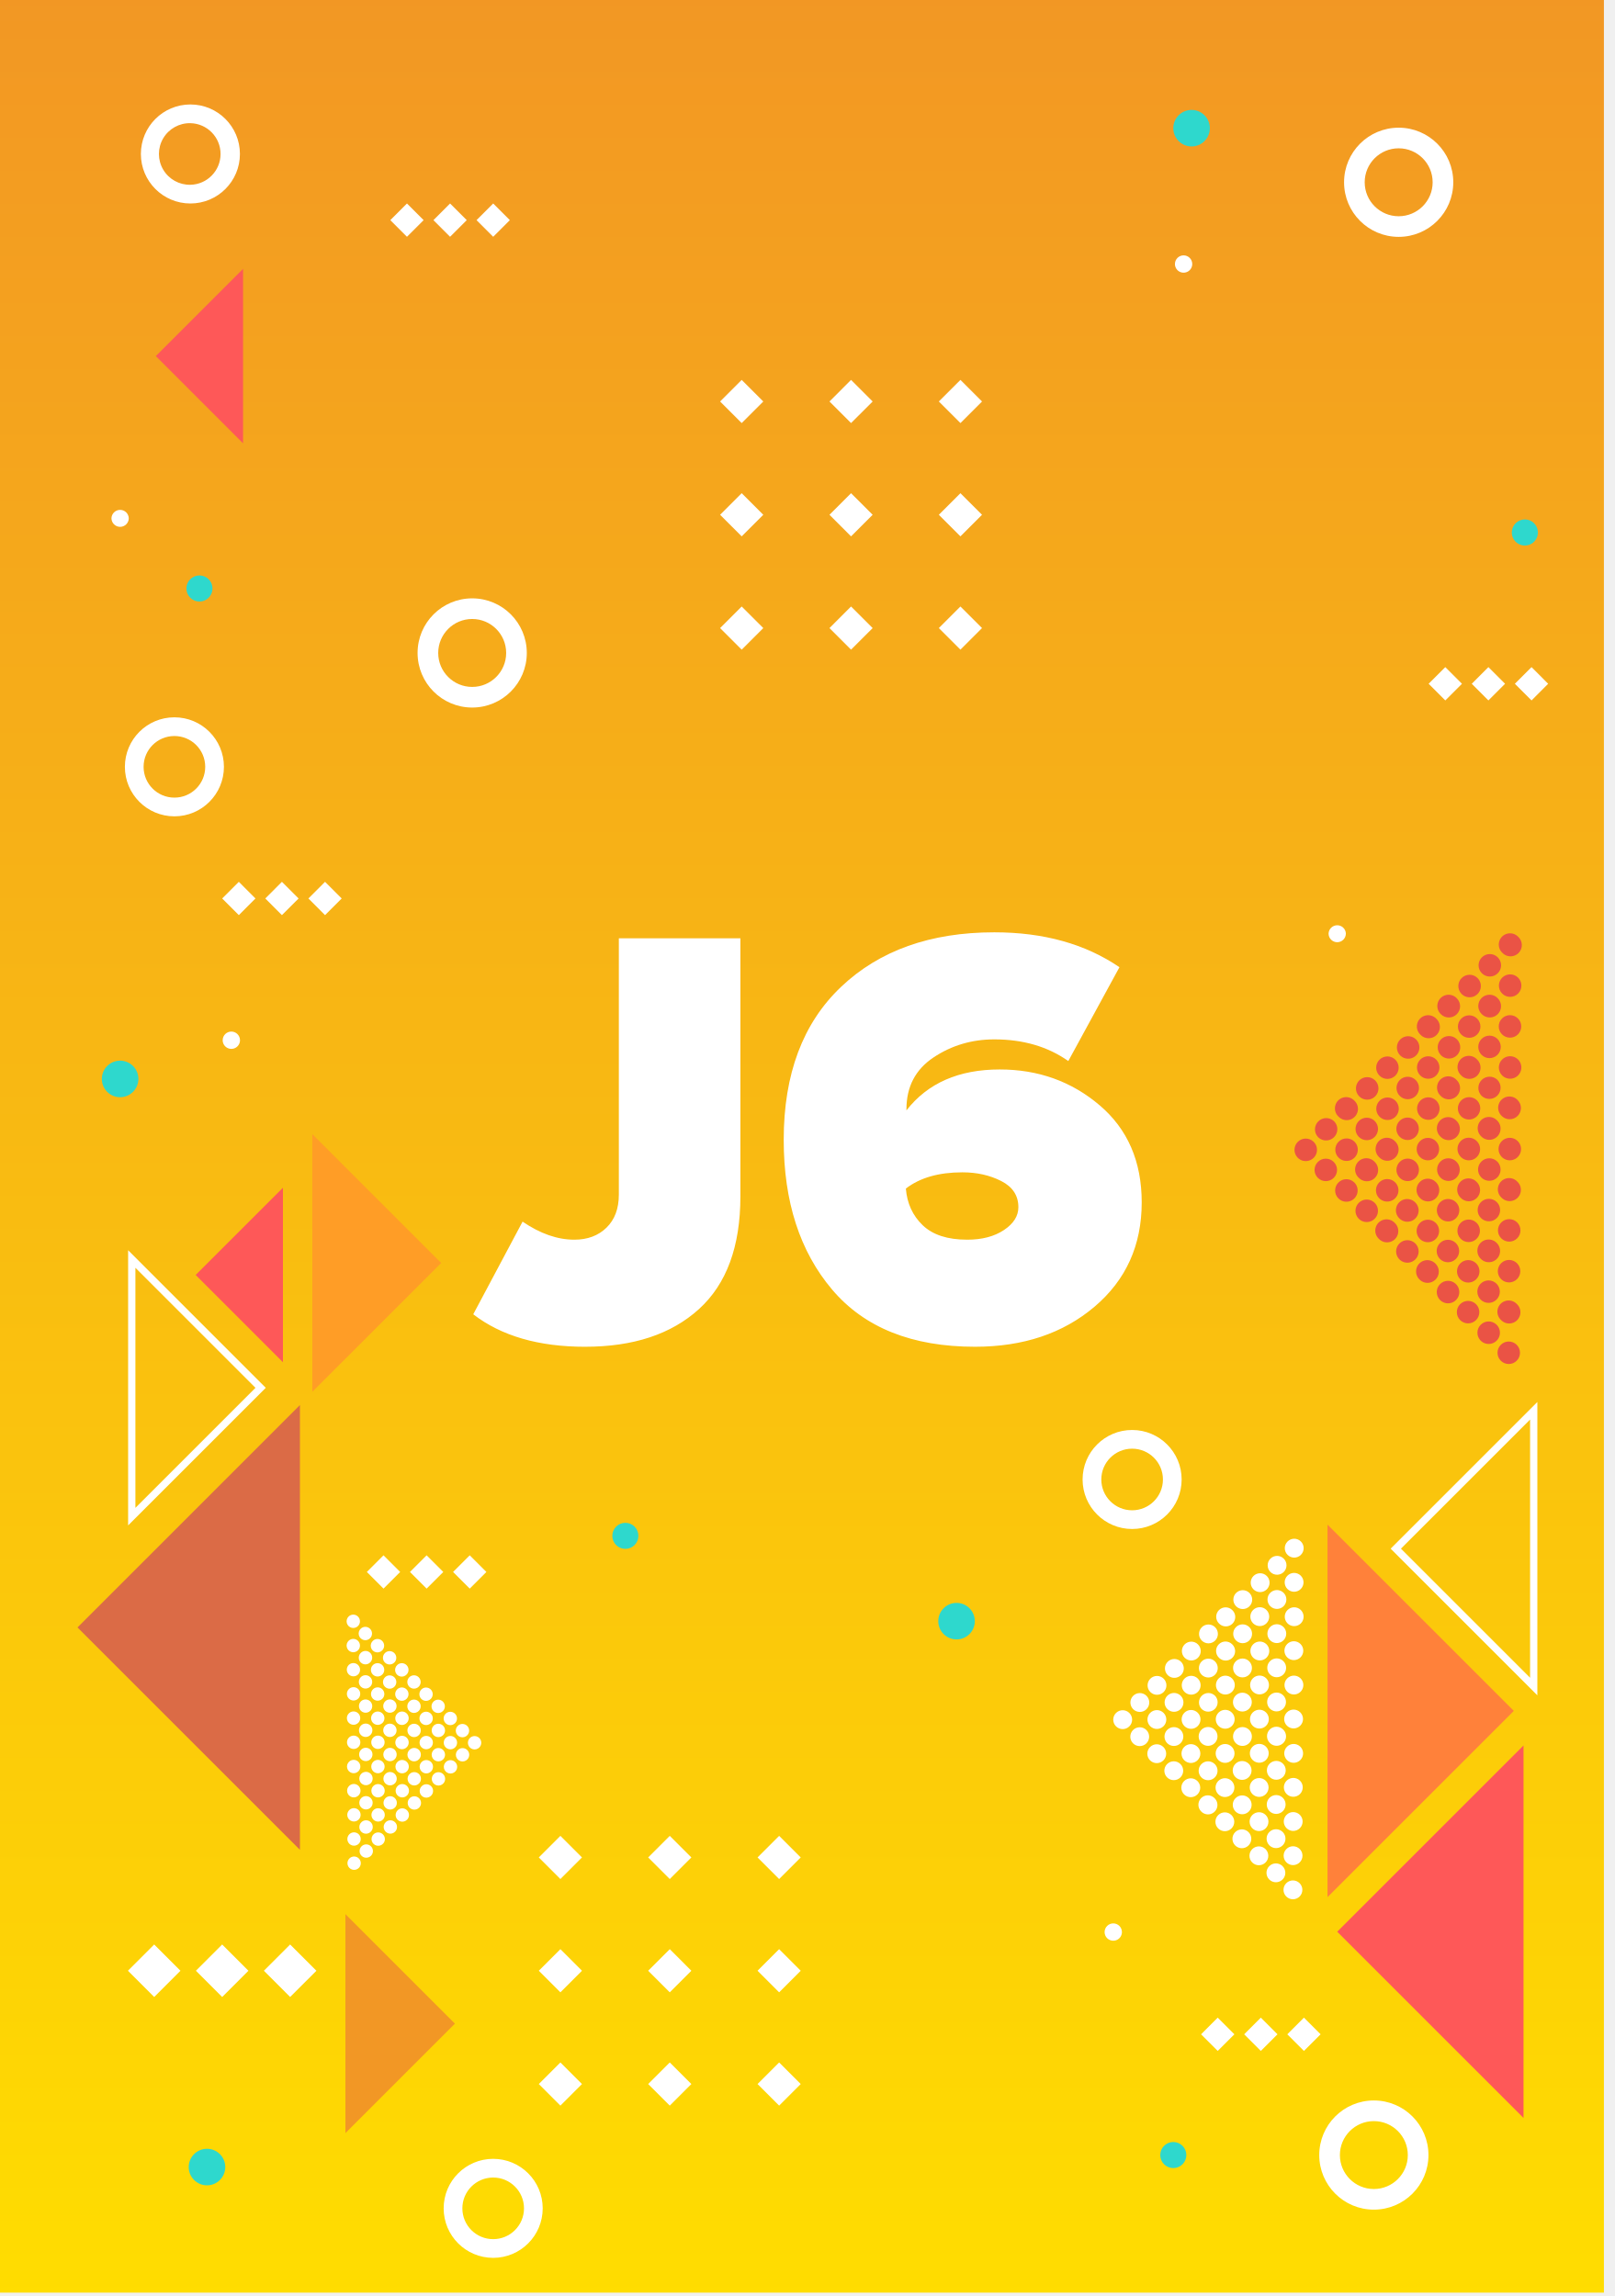
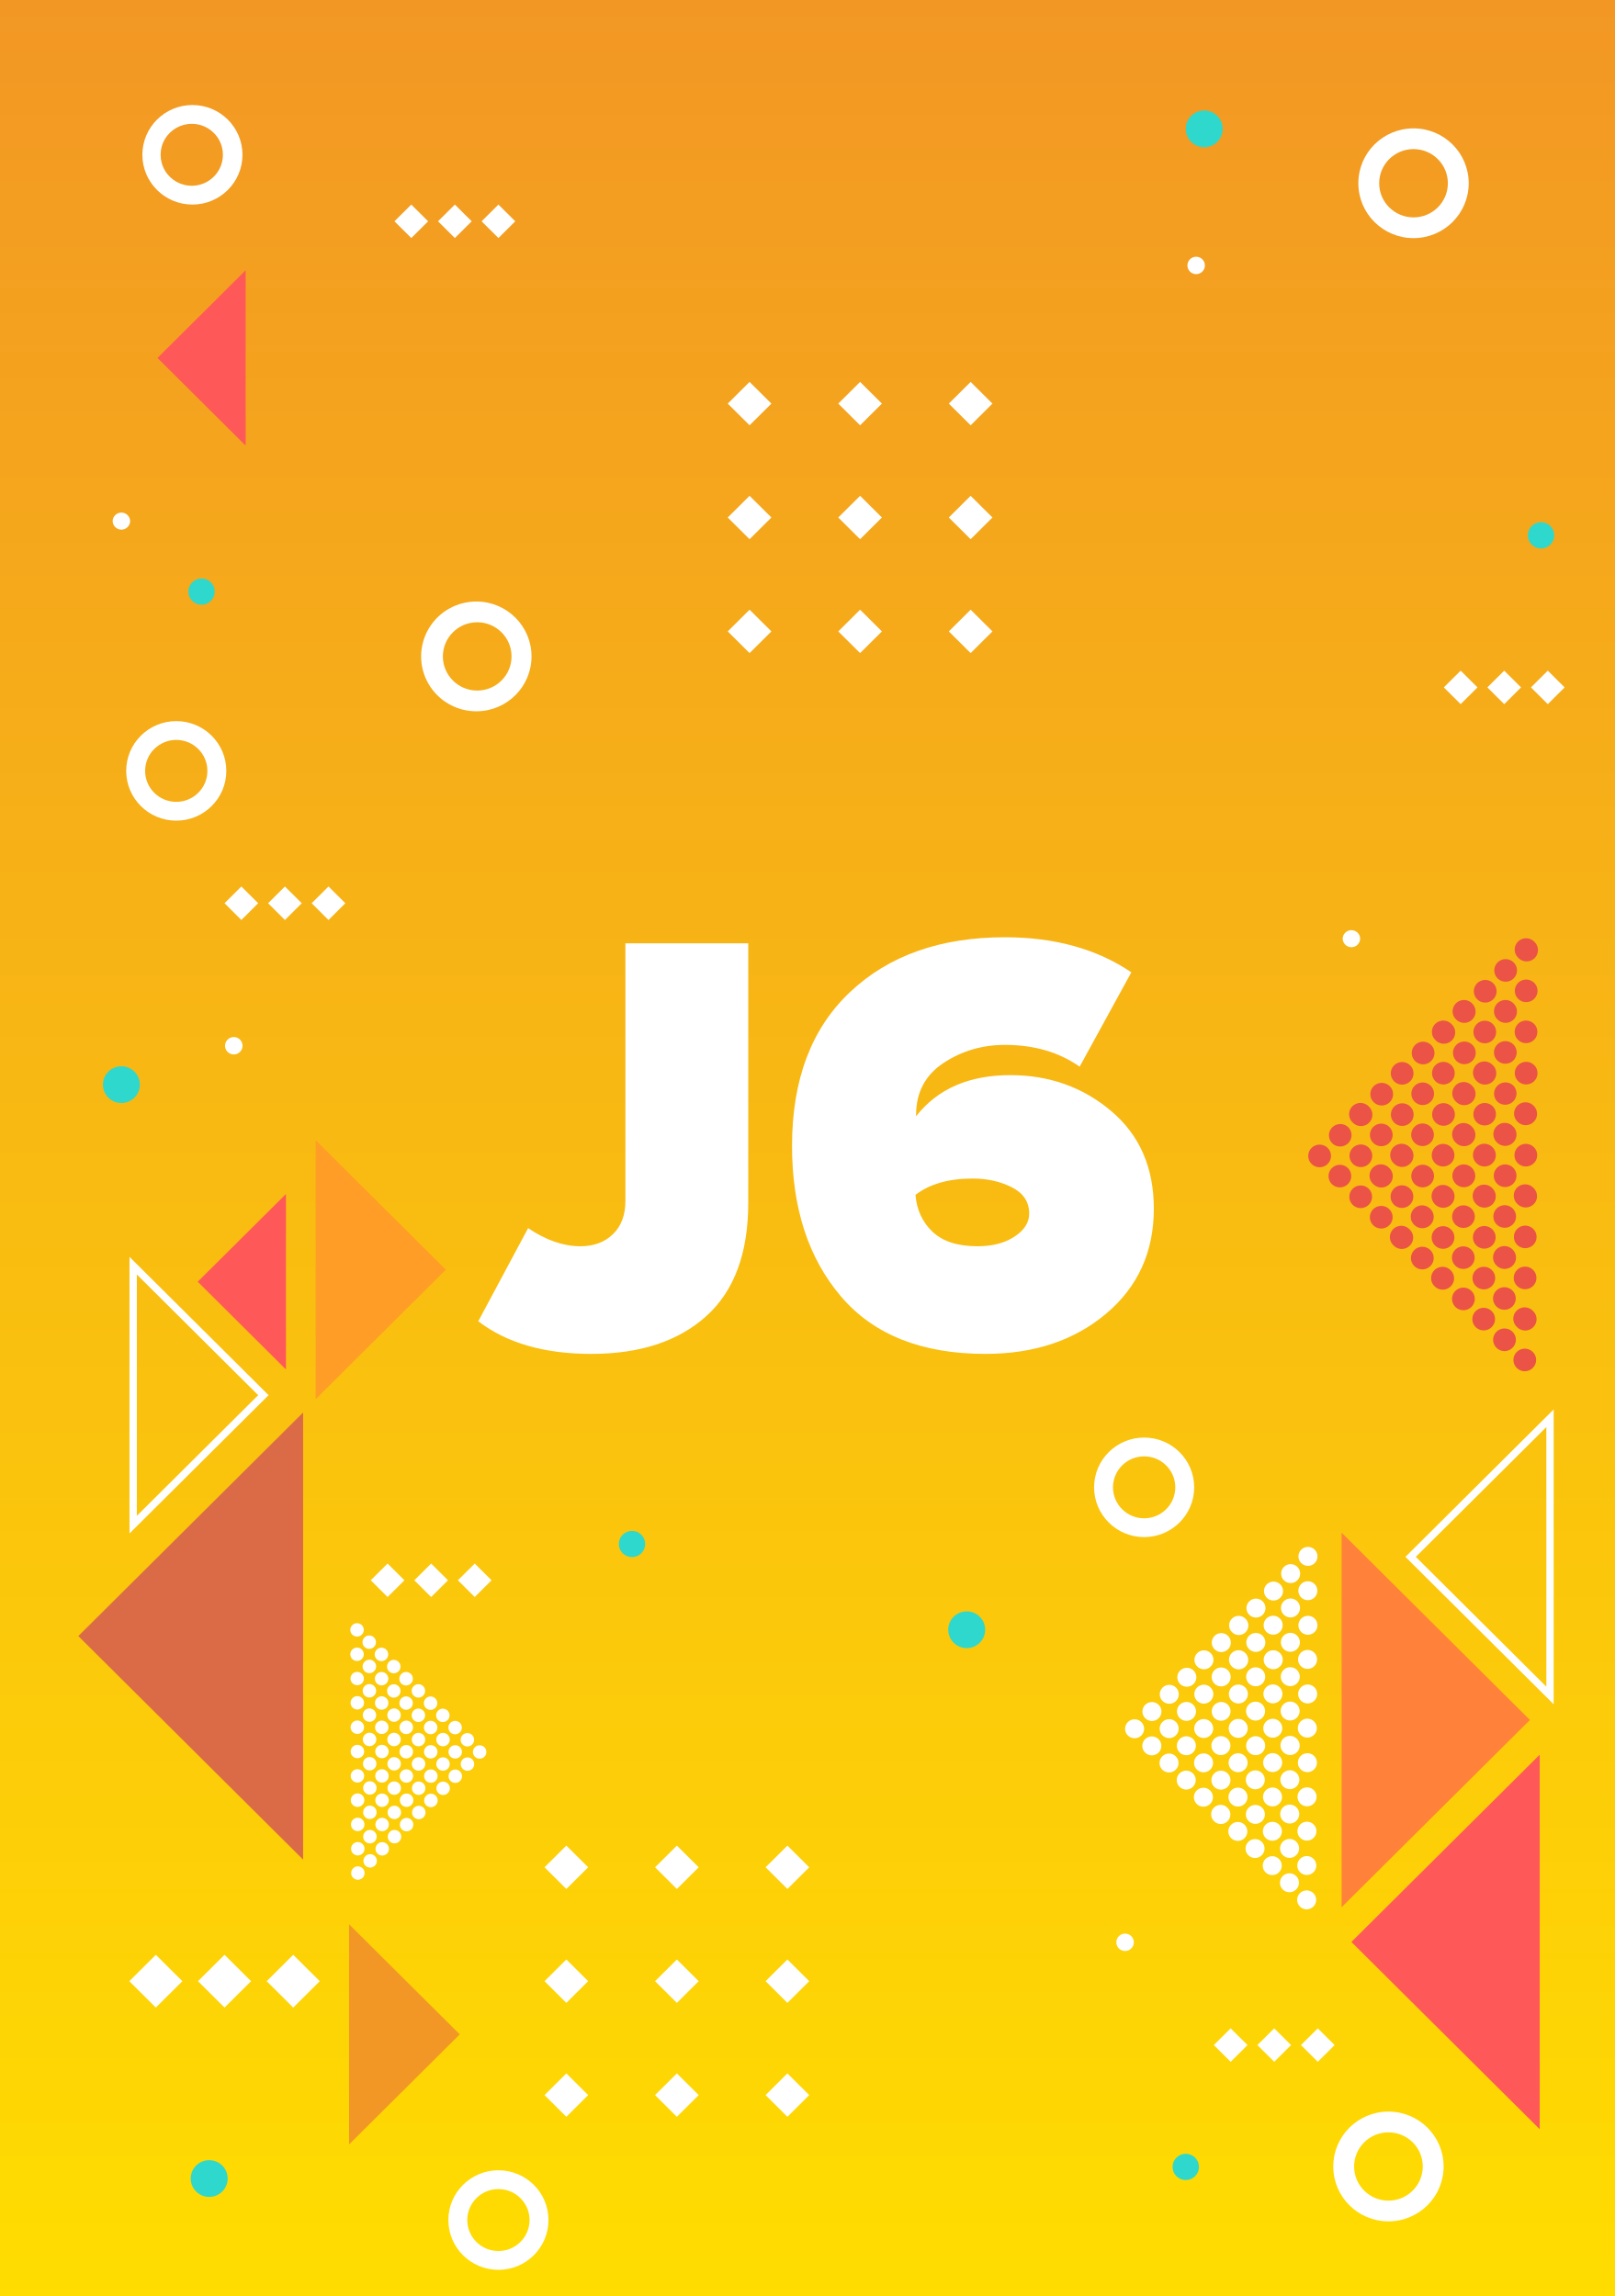
<svg xmlns="http://www.w3.org/2000/svg" width="116" height="165">
  <defs>
-     <linearGradient id="a" x1="50%" x2="50%" y1="100%" y2="0%">
+     <linearGradient id="a" x1="68.893" x2="68.893" y1="137.787" y2="0" gradientTransform="scale(.8363 1.19575)" gradientUnits="userSpaceOnUse">
      <stop offset="0%" stop-color="#FD0" />
      <stop offset="100%" stop-color="#F29724" />
    </linearGradient>
  </defs>
-   <g fill="none" fill-rule="evenodd">
-     <path fill="url(#a)" d="M0 164.758h115.231V0H0z" />
-     <path fill="#FFF" d="M88.683 146.193l-1.197 1.196-1.196-1.196 1.196-1.197zm3.097 0l-1.197 1.196-1.196-1.196 1.196-1.197zm3.098 0l-1.197 1.196-1.196-1.196 1.196-1.197zM28.75 112.967l-1.197 1.197-1.197-1.197 1.197-1.196zm3.097 0l-1.197 1.197-1.196-1.197 1.196-1.196zm3.097 0l-1.196 1.197-1.197-1.197 1.197-1.196zm-16.59-48.399l-1.196 1.197-1.196-1.197 1.196-1.197zm3.098 0l-1.197 1.197-1.196-1.197 1.196-1.197zm3.097 0l-1.196 1.197-1.196-1.197 1.196-1.197zm80.484-15.429l-1.197 1.197-1.197-1.197 1.197-1.197zm3.097 0l-1.197 1.197-1.196-1.197 1.196-1.197zm3.097 0l-1.196 1.197-1.197-1.197 1.197-1.197zM30.435 15.82l-1.197 1.196-1.196-1.196 1.196-1.197zm3.097 0l-1.197 1.196-1.196-1.196 1.196-1.197zm3.097 0l-1.196 1.196-1.196-1.196 1.196-1.197zM12.965 141.626l-1.887 1.886-1.886-1.886 1.886-1.887zm4.883 0l-1.886 1.886-1.887-1.886 1.887-1.887zm4.884 0l-1.887 1.886-1.886-1.886 1.886-1.887zm73.96-74.536a.621.621 0 11-1.242 0 .622.622 0 011.243 0m-79.451 7.64a.622.622 0 11-1.243 0 .622.622 0 011.243 0m63.361 64.091a.622.622 0 11-1.243 0 .622.622 0 011.243 0m5.052-119.872a.622.622 0 11-1.243 0 .622.622 0 011.243 0M9.252 37.239a.622.622 0 11-1.244 0 .622.622 0 011.243 0m42.484-8.387l1.551 1.551 1.552-1.551-1.552-1.551zm7.858 0l1.55 1.551 1.552-1.551-1.552-1.551zm10.96 0l-1.551-1.551-1.552 1.551 1.552 1.551zm-18.818 8.142l1.551 1.551 1.552-1.551-1.552-1.551zm7.858 0l1.55 1.551 1.552-1.551-1.552-1.551zm7.857 0l1.551 1.551 1.552-1.551-1.552-1.551zm-15.715 8.142l1.551 1.551 1.552-1.551-1.552-1.551zm7.858 0l1.55 1.551 1.552-1.551-1.552-1.551zm7.857 0l1.551 1.551 1.552-1.551-1.552-1.551zm-28.74 88.348l1.551 1.551 1.551-1.551-1.551-1.551zm7.857 0l1.552 1.551 1.551-1.551-1.551-1.551zm10.96 0l-1.551-1.551-1.551 1.551 1.551 1.551zm-18.817 8.142l1.551 1.551 1.551-1.551-1.551-1.552zm7.857 0l1.552 1.551 1.551-1.551-1.551-1.552zm7.858 0l1.551 1.551 1.551-1.551-1.551-1.552zm-15.715 8.142l1.551 1.551 1.551-1.551-1.551-1.551zm7.857 0l1.552 1.551 1.551-1.551-1.551-1.551zm7.858 0l1.551 1.551 1.551-1.551-1.551-1.551z" />
-     <path fill="#EA5345" d="M94.363 82.041a.809.809 0 11-1.143 1.144.809.809 0 011.143-1.144m1.472-1.472a.809.809 0 11-1.144 1.144.809.809 0 011.144-1.143m1.471-1.471a.809.809 0 11-1.144 1.143.809.809 0 111.144-1.143m1.472-1.472a.809.809 0 11-1.144 1.143.809.809 0 011.144-1.143m1.471-1.471a.808.808 0 11-1.143 1.143.808.808 0 011.143-1.143m1.471-1.472a.809.809 0 11-1.143 1.144.809.809 0 011.143-1.144m1.472-1.471a.809.809 0 11-1.144 1.143.809.809 0 111.144-1.143m1.47-1.471a.808.808 0 11-1.143 1.143.809.809 0 111.144-1.143m1.472-1.472a.809.809 0 11-1.144 1.143.809.809 0 011.144-1.143m1.471-1.471a.808.808 0 11-1.143 1.143.808.808 0 011.143-1.143m1.471-1.472a.809.809 0 11-1.143 1.144.809.809 0 111.143-1.144M95.823 83.502a.808.808 0 11-1.143 1.143.808.808 0 111.143-1.143m1.472-1.472a.809.809 0 11-1.143 1.144.809.809 0 011.143-1.144m1.471-1.471a.808.808 0 11-1.143 1.143.808.808 0 011.143-1.143m1.472-1.471a.809.809 0 11-1.144 1.143.809.809 0 011.144-1.143m1.471-1.472a.808.808 0 11-1.143 1.143.808.808 0 111.143-1.143m1.471-1.471a.808.808 0 11-1.143 1.143.808.808 0 111.143-1.143m1.472-1.472a.809.809 0 11-1.143 1.144.809.809 0 011.143-1.144m1.471-1.471a.808.808 0 11-1.143 1.143.808.808 0 011.143-1.143m1.472-1.472a.809.809 0 11-1.144 1.144.809.809 0 111.144-1.144m1.471-1.471a.808.808 0 11-1.143 1.143.808.808 0 111.143-1.143M97.284 84.962a.809.809 0 11-1.144 1.143.809.809 0 011.144-1.143m1.471-1.472a.809.809 0 11-1.143 1.144.809.809 0 111.143-1.144m1.471-1.471a.809.809 0 11-1.143 1.144.809.809 0 111.143-1.144m1.472-1.471a.808.808 0 11-1.143 1.143.808.808 0 011.143-1.143m1.471-1.472a.809.809 0 11-1.143 1.144.809.809 0 011.143-1.144m1.472-1.471a.809.809 0 11-1.144 1.143.809.809 0 111.144-1.143m1.471-1.472a.809.809 0 11-1.143 1.144.809.809 0 111.143-1.144m1.472-1.471a.808.808 0 11-1.143 1.143.808.808 0 011.143-1.143m1.471-1.471a.808.808 0 11-1.143 1.143.808.808 0 011.143-1.143M98.744 86.422a.809.809 0 11-1.143 1.144.809.809 0 011.143-1.144m1.472-1.471a.809.809 0 11-1.144 1.143.809.809 0 011.144-1.143m1.471-1.472a.809.809 0 11-1.143 1.144.809.809 0 011.143-1.144m1.471-1.471a.808.808 0 11-1.143 1.143.808.808 0 111.143-1.143m1.471-1.472a.809.809 0 11-1.143 1.144.809.809 0 111.143-1.144m1.473-1.471a.809.809 0 11-1.144 1.144.809.809 0 011.143-1.144m1.471-1.471a.808.808 0 11-1.143 1.143.809.809 0 011.144-1.143m1.471-1.472a.809.809 0 11-1.143 1.144.809.809 0 011.143-1.144m-8.84 11.76a.809.809 0 11-1.143 1.144.809.809 0 111.143-1.144m1.472-1.471a.809.809 0 11-1.144 1.144.809.809 0 111.144-1.144m1.471-1.472a.809.809 0 11-1.143 1.144.808.808 0 011.143-1.143m1.472-1.471a.809.809 0 11-1.144 1.143.809.809 0 011.144-1.144m1.471-1.471a.808.808 0 11-1.143 1.142.808.808 0 011.143-1.143m1.472-1.471a.809.809 0 11-1.144 1.144.809.809 0 111.143-1.144m1.471-1.471a.808.808 0 11-1.143 1.143.809.809 0 111.144-1.143m-7.368 10.289a.809.809 0 11-1.144 1.143.809.809 0 011.144-1.143m1.471-1.472a.809.809 0 11-1.143 1.144.809.809 0 011.143-1.144m1.471-1.471a.808.808 0 11-1.143 1.143.808.808 0 011.143-1.143m1.472-1.471a.809.809 0 11-1.144 1.143.809.809 0 111.144-1.144m1.471-1.471a.809.809 0 11-1.143 1.144.809.809 0 011.143-1.144m1.472-1.471a.809.809 0 11-1.144 1.143.809.809 0 011.144-1.143m-5.897 8.817a.809.809 0 11-1.144 1.144.809.809 0 111.144-1.144m1.471-1.471a.808.808 0 11-1.143 1.143.808.808 0 111.143-1.143m1.472-1.472a.809.809 0 11-1.143 1.144.809.809 0 011.143-1.144m1.471-1.471a.808.808 0 11-1.143 1.143.808.808 0 011.143-1.143m1.471-1.472a.809.809 0 11-1.143 1.144.809.809 0 111.143-1.144m-4.425 7.346a.809.809 0 11-1.143 1.144.809.809 0 011.143-1.144m1.471-1.471a.808.808 0 11-1.143 1.143.808.808 0 011.143-1.143m1.472-1.472a.809.809 0 11-1.144 1.144.809.809 0 111.144-1.144m1.471-1.471a.808.808 0 11-1.143 1.143.808.808 0 111.143-1.143m-2.954 5.875a.808.808 0 11-1.143 1.143.808.808 0 111.143-1.143m1.472-1.472a.808.808 0 11-1.143 1.143.808.808 0 011.143-1.143m1.471-1.471a.808.808 0 11-1.143 1.143.808.808 0 011.143-1.143m-1.482 4.403a.809.809 0 11-1.144 1.143.809.809 0 011.144-1.143m1.471-1.472a.809.809 0 11-1.143 1.144.809.809 0 111.143-1.144m-.011 2.932a.808.808 0 11-1.143 1.143.808.808 0 011.143-1.143" />
-     <path fill="#FFF" d="M81.138 123.103a.678.678 0 11-.96.958.678.678 0 01.96-.958m1.232-1.233a.678.678 0 11-.96.958.678.678 0 01.96-.958m1.232-1.232a.677.677 0 11-.957.958.677.677 0 01.957-.958m1.233-1.232a.677.677 0 11-.957.957.677.677 0 01.957-.957m1.232-1.233a.677.677 0 11-.957.958.677.677 0 01.957-.958m1.233-1.232a.677.677 0 11-.958.958.677.677 0 01.958-.958m1.232-1.232a.677.677 0 11-.957.957.677.677 0 01.957-.958m1.233-1.232a.677.677 0 11-.958.958.677.677 0 01.958-.958m1.232-1.232a.677.677 0 11-.957.957.677.677 0 01.957-.957m1.232-1.233a.677.677 0 11-.957.958.677.677 0 01.957-.958m1.233-1.232a.678.678 0 11-.96.958.678.678 0 01.96-.958m-11.101 13.547a.677.677 0 11-.957.958.677.677 0 01.957-.958m1.232-1.233a.677.677 0 11-.957.958.677.677 0 01.957-.958m1.233-1.232a.677.677 0 11-.958.958.677.677 0 01.958-.958m1.232-1.232a.677.677 0 11-.957.958.677.677 0 01.957-.958m1.232-1.233a.677.677 0 11-.957.958.677.677 0 01.957-.958m1.232-1.232a.677.677 0 11-.956.958.677.677 0 01.957-.958m1.232-1.233a.677.677 0 11-.957.958.677.677 0 01.957-.958m1.233-1.232a.678.678 0 11-.96.958.678.678 0 01.96-.958m1.232-1.232a.678.678 0 11-.96.958.678.678 0 01.96-.958m1.232-1.233a.677.677 0 11-.957.958.677.677 0 01.957-.958m-9.868 12.315a.677.677 0 11-.957.958.677.677 0 01.957-.958m1.232-1.233a.677.677 0 11-.957.958.677.677 0 01.957-.958m1.233-1.232a.677.677 0 11-.957.958.677.677 0 01.957-.958m1.233-1.232a.677.677 0 11-.958.957.677.677 0 01.957-.957m1.233-1.233a.677.677 0 11-.958.958.677.677 0 01.958-.958m1.232-1.232a.678.678 0 11-.96.958.678.678 0 01.96-.958m1.232-1.232a.678.678 0 11-.96.957.678.678 0 01.96-.957m1.232-1.233a.677.677 0 11-.957.958.677.677 0 01.957-.958m1.232-1.233a.677.677 0 11-.956.958.677.677 0 01.957-.957m-8.636 11.082a.677.677 0 11-.957.958.677.677 0 01.957-.958m1.232-1.233a.677.677 0 11-.957.958.677.677 0 01.957-.958m1.233-1.232a.677.677 0 11-.957.958.677.677 0 01.957-.958m1.232-1.232a.678.678 0 11-.96.958.678.678 0 01.96-.958m1.232-1.233a.677.677 0 11-.957.958.677.677 0 01.957-.958m1.233-1.233a.677.677 0 11-.957.959.677.677 0 01.957-.958m1.233-1.233a.677.677 0 11-.958.958.677.677 0 01.957-.958m1.233-1.232a.677.677 0 11-.958.958.677.677 0 01.958-.958m-7.404 9.85a.678.678 0 11-.96.958.678.678 0 01.96-.958m1.232-1.232a.678.678 0 11-.96.957.678.678 0 01.96-.957m1.233-1.233a.677.677 0 11-.958.958.677.677 0 01.958-.958m1.232-1.232a.677.677 0 11-.957.957.677.677 0 01.957-.957m1.232-1.233a.677.677 0 11-.957.958.677.677 0 01.957-.958m1.233-1.232a.677.677 0 11-.957.958.677.677 0 01.957-.958m1.232-1.232a.677.677 0 11-.957.957.677.677 0 01.957-.957m-6.172 8.617a.677.677 0 11-.956.958.677.677 0 01.957-.958m1.232-1.232a.677.677 0 11-.957.958.677.677 0 01.957-.958m1.233-1.233a.677.677 0 11-.957.958.677.677 0 01.957-.958m1.232-1.232a.677.677 0 11-.957.958.677.677 0 01.957-.958m1.232-1.232a.677.677 0 11-.957.957.677.677 0 01.958-.958m1.232-1.232a.677.677 0 11-.957.958.677.677 0 01.957-.958m-4.939 7.385a.677.677 0 11-.957.958.677.677 0 01.957-.958m1.232-1.232a.677.677 0 11-.957.957.677.677 0 01.957-.957m1.233-1.233a.677.677 0 11-.957.958.677.677 0 01.957-.958m1.232-1.232a.677.677 0 11-.957.958.677.677 0 01.957-.958m1.233-1.232a.677.677 0 11-.957.957.677.677 0 01.957-.957m-3.707 6.152a.677.677 0 11-.957.958.677.677 0 01.957-.958m1.233-1.232a.677.677 0 11-.958.957.677.677 0 01.958-.957m1.232-1.233a.677.677 0 11-.957.958.677.677 0 01.957-.958m1.232-1.232a.678.678 0 11-.96.958.678.678 0 01.96-.958m-2.474 4.92a.677.677 0 11-.957.958.677.677 0 01.957-.958m1.233-1.232a.678.678 0 11-.96.958.678.678 0 01.96-.958m1.232-1.233a.677.677 0 11-.957.958.677.677 0 01.957-.958m-1.242 3.688a.677.677 0 11-.957.958.677.677 0 01.957-.958m1.232-1.232a.677.677 0 11-.957.958.677.677 0 01.957-.958m-.009 2.455a.677.677 0 11-.957.958.677.677 0 01.957-.958" />
-     <path fill="#F29725" d="M32.684 145.427l-7.868 7.869v-15.738z" />
-     <path fill="#FFF" d="M33.774 124.886a.48.48 0 10.678.678.48.48 0 00-.678-.678m-.872-.872a.48.48 0 10.678.678.48.48 0 00-.678-.678m-.872-.873a.48.48 0 10.678.678.48.48 0 00-.678-.678m-.872-.872a.48.48 0 10.678.678.48.48 0 00-.678-.678m-.872-.872a.48.48 0 10.678.678.48.48 0 00-.678-.678m-.873-.872a.48.48 0 10.679.678.48.48 0 00-.679-.678m-.871-.872a.48.48 0 10.678.678.48.48 0 00-.679-.678m-.872-.872a.48.48 0 10.678.678.48.48 0 00-.678-.678m-.872-.872a.48.48 0 10.678.677.48.48 0 00-.678-.678m-.872-.872a.48.48 0 10.678.678.48.48 0 00-.678-.678m-.873-.872a.48.48 0 10.679.678.48.48 0 00-.679-.678m7.857 9.587a.48.48 0 10.678.678.48.48 0 00-.678-.678m-.872-.872a.48.48 0 10.678.678.48.48 0 00-.678-.678m-.873-.872a.48.48 0 10.679.678.48.48 0 00-.679-.678m-.872-.872a.48.48 0 10.678.678.48.48 0 00-.678-.678m-.872-.872a.48.48 0 10.678.678.48.48 0 00-.678-.678m-.872-.872a.48.48 0 10.678.678.48.48 0 00-.678-.678m-.872-.872a.48.48 0 10.678.677.48.48 0 00-.678-.677m-.872-.873a.48.48 0 10.678.678.48.48 0 00-.678-.678m-.872-.872a.48.48 0 10.678.678.48.48 0 00-.679-.678m-.872-.872a.48.48 0 10.678.678.48.48 0 00-.678-.678m6.984 8.715a.48.48 0 10.678.678.48.48 0 00-.678-.678m-.872-.872a.48.48 0 10.678.678.48.48 0 00-.678-.678m-.872-.872a.48.48 0 10.678.678.48.48 0 00-.678-.678m-.872-.873a.48.48 0 10.678.678.48.48 0 00-.678-.678m-.873-.871a.48.48 0 10.679.677.48.48 0 00-.679-.678m-.872-.872a.48.48 0 10.679.678.48.48 0 00-.679-.678m-.872-.872a.48.48 0 10.678.678.48.48 0 00-.678-.678m-.872-.872a.48.48 0 10.678.678.48.48 0 00-.678-.678m-.872-.873a.48.48 0 10.678.679.48.48 0 00-.678-.678m6.112 7.842a.48.48 0 10.678.678.48.48 0 00-.678-.678m-.872-.872a.48.48 0 10.678.678.48.48 0 00-.678-.678m-.873-.871a.48.48 0 10.678.677.48.48 0 00-.678-.678m-.871-.872a.48.48 0 10.677.678.48.48 0 00-.678-.678m-.872-.872a.48.48 0 10.678.678.48.48 0 00-.678-.678m-.872-.872a.48.48 0 10.678.678.48.48 0 00-.678-.678m-.872-.873a.48.48 0 10.678.678.48.48 0 00-.678-.677m-.873-.873a.48.48 0 10.679.678.48.48 0 00-.679-.678m5.24 6.972a.48.48 0 10.678.677.48.48 0 00-.678-.678m-.872-.872a.48.48 0 10.678.678.48.48 0 00-.678-.678m-.872-.872a.48.48 0 10.678.678.48.48 0 00-.678-.678m-.872-.872a.48.48 0 10.678.678.48.48 0 00-.678-.678m-.873-.873a.48.48 0 10.679.678.48.48 0 00-.679-.678m-.871-.872a.48.48 0 10.677.678.48.48 0 00-.678-.678m-.872-.872a.48.48 0 10.678.678.48.48 0 00-.678-.678m4.368 6.098a.48.48 0 10.678.678.48.48 0 00-.678-.678m-.873-.872a.48.48 0 10.679.678.48.48 0 00-.679-.678m-.872-.872a.48.48 0 10.678.678.48.48 0 00-.678-.678m-.872-.872a.48.48 0 10.678.678.48.48 0 00-.678-.678m-.872-.872a.48.48 0 10.678.678.48.48 0 00-.678-.678m-.872-.872a.48.48 0 10.678.678.48.48 0 00-.678-.678m3.495 5.226a.48.48 0 10.678.678.48.48 0 00-.678-.678m-.872-.872a.48.48 0 10.678.678.48.48 0 00-.678-.678m-.872-.872a.48.48 0 10.678.678.48.48 0 00-.678-.678m-.873-.872a.48.48 0 10.679.678.48.48 0 00-.679-.678m-.872-.872a.48.48 0 10.678.677.48.48 0 00-.678-.677m2.623 4.354a.48.48 0 10.679.678.48.48 0 00-.679-.678m-.872-.873a.48.48 0 10.678.678.48.48 0 00-.678-.678m-.872-.872a.48.48 0 10.678.678.48.48 0 00-.678-.678m-.872-.871a.48.48 0 10.678.677.48.48 0 00-.678-.678m1.751 3.482a.48.48 0 10.678.678.48.48 0 00-.678-.678m-.872-.871a.48.48 0 10.678.677.48.48 0 00-.678-.678m-.872-.872a.48.48 0 10.678.678.48.48 0 00-.678-.678m.878 2.61a.48.48 0 10.679.678.48.48 0 00-.679-.678m-.872-.872a.48.48 0 10.678.678.48.48 0 00-.678-.678m.007 1.737a.48.48 0 10.678.678.48.48 0 00-.678-.678" />
-     <path fill="#DB6B46" d="M5.567 116.955l15.981 15.982v-31.964z" />
-     <path fill="#FF813A" d="M108.759 122.952l-13.385 13.385v-26.771z" />
-     <path fill="#FF9D26" d="M31.696 90.763l-9.257 9.257V81.506z" />
-     <path fill="#FFF" d="M9.728 91.109v17.251l8.626-8.626-8.626-8.626zm-.523 18.513V89.846l9.889 9.888-9.889 9.888zm91.445 1.671l9.278 9.278v-18.556l-9.278 9.278zm9.8 10.54l-10.54-10.54 10.54-10.54v21.08z" />
-     <path fill="#FE5858" d="M96.071 138.821l13.385 13.385v-26.771zM14.058 91.624l6.27 6.27V85.355zm-2.864-66.036l6.269 6.27V19.319z" />
-     <path fill="#FFF" d="M13.679 13.279a2.214 2.214 0 110-4.427 2.214 2.214 0 010 4.427m0-5.772a3.558 3.558 0 100 7.116 3.558 3.558 0 000-7.116m67.657 101.029a2.214 2.214 0 110-4.428 2.214 2.214 0 010 4.428m0-5.772a3.558 3.558 0 100 7.116 3.558 3.558 0 000-7.116M12.53 57.321a2.214 2.214 0 110-4.428 2.214 2.214 0 010 4.428m0-5.772a3.558 3.558 0 100 7.116 3.558 3.558 0 000-7.116m22.902 109.366a2.214 2.214 0 110-4.428 2.214 2.214 0 010 4.428m0-5.772a3.558 3.558 0 100 7.116 3.558 3.558 0 000-7.116M100.486 15.54a2.441 2.441 0 110-4.882 2.441 2.441 0 010 4.882m0-6.364a3.923 3.923 0 100 7.846 3.923 3.923 0 000-7.846m-1.783 148.136a2.44 2.44 0 110-4.88 2.44 2.44 0 010 4.88m0-6.364a3.923 3.923 0 100 7.846 3.923 3.923 0 000-7.846M33.924 49.365a2.441 2.441 0 110-4.882 2.441 2.441 0 010 4.882m0-6.365a3.923 3.923 0 100 7.847 3.923 3.923 0 000-7.847" />
-     <path fill="#2ED8CD" d="M86.92 9.176a1.313 1.313 0 11-2.625 0 1.313 1.313 0 012.625 0M9.943 77.536a1.313 1.313 0 11-2.627 0 1.313 1.313 0 012.627 0m60.092 38.967a1.313 1.313 0 11-2.626 0 1.313 1.313 0 012.626 0m-53.851 39.231a1.313 1.313 0 11-2.626 0 1.313 1.313 0 012.626 0m94.305-117.497a.938.938 0 11-1.875-.001.938.938 0 011.875 0m-95.223 4.055a.937.937 0 11-1.874 0 .937.937 0 011.874 0m30.599 68.081a.937.937 0 11-1.874 0 .937.937 0 011.874 0m39.367 44.499a.937.937 0 11-1.875 0 .937.937 0 011.875 0" />
-     <path fill="#FFF" fill-rule="nonzero" d="M42.04 96.783c3.458 0 6.182-.9 8.17-2.701 1.988-1.802 2.983-4.503 2.983-8.105V67.432H44.46v18.415c0 1.009-.295 1.801-.886 2.377-.591.577-1.362.865-2.313.865-1.21 0-2.45-.432-3.717-1.297L34 94.45c2.017 1.556 4.697 2.334 8.04 2.334zm28.011 0c3.458 0 6.319-.958 8.58-2.874 2.263-1.917 3.394-4.417 3.394-7.5 0-2.94-1.009-5.267-3.026-6.981-2.017-1.715-4.409-2.572-7.176-2.572-2.939 0-5.172.98-6.7 2.94v-.087c0-1.614.649-2.853 1.946-3.718 1.296-.864 2.752-1.297 4.365-1.297 2.075 0 3.848.52 5.317 1.557l3.675-6.744C77.976 67.836 74.979 67 71.434 67c-4.582 0-8.249 1.304-11 3.912-2.753 2.608-4.129 6.275-4.129 11.001 0 4.438 1.16 8.026 3.48 10.764 2.32 2.737 5.742 4.106 10.266 4.106zm-.562-7.694c-1.412 0-2.478-.346-3.199-1.038-.72-.691-1.123-1.57-1.21-2.636 1.009-.778 2.363-1.167 4.063-1.167 1.038 0 1.967.208 2.789.626.82.418 1.232 1.045 1.232 1.88 0 .635-.346 1.182-1.038 1.643-.692.461-1.57.692-2.637.692z" />
+   <g style="fill:none;fill-rule:evenodd">
+     <path d="M0 164.758h115.231V0H0z" style="fill:url(#a)" transform="scale(1.01062 1.0053)" />
+     <path d="m88.683 146.193-1.197 1.196-1.196-1.196 1.196-1.197zm3.097 0-1.197 1.196-1.196-1.196 1.196-1.197zm3.098 0-1.197 1.196-1.196-1.196 1.196-1.197zM28.75 112.967l-1.197 1.197-1.197-1.197 1.197-1.196zm3.097 0-1.197 1.197-1.196-1.197 1.196-1.196zm3.097 0-1.196 1.197-1.197-1.197 1.197-1.196zm-16.59-48.399-1.196 1.197-1.196-1.197 1.196-1.197zm3.098 0-1.197 1.197-1.196-1.197 1.196-1.197zm3.097 0-1.196 1.197-1.196-1.197 1.196-1.197zm80.484-15.429-1.197 1.197-1.197-1.197 1.197-1.197zm3.097 0-1.197 1.197-1.196-1.197 1.196-1.197zm3.097 0-1.196 1.197-1.197-1.197 1.197-1.197zM30.435 15.82l-1.197 1.196-1.196-1.196 1.196-1.197zm3.097 0-1.197 1.196-1.196-1.196 1.196-1.197zm3.097 0-1.196 1.196-1.196-1.196 1.196-1.197zM12.965 141.626l-1.887 1.886-1.886-1.886 1.886-1.887zm4.883 0-1.886 1.886-1.887-1.886 1.887-1.887zm4.884 0-1.887 1.886-1.886-1.886 1.886-1.887zm73.96-74.536a.621.621 0 1 1-1.242 0 .622.622 0 0 1 1.243 0m-79.451 7.64a.622.622 0 1 1-1.243 0 .622.622 0 0 1 1.243 0m63.361 64.091a.622.622 0 1 1-1.243 0 .622.622 0 0 1 1.243 0m5.052-119.872a.622.622 0 1 1-1.243 0 .622.622 0 0 1 1.243 0M9.252 37.239a.622.622 0 1 1-1.244 0 .622.622 0 0 1 1.243 0m42.484-8.387 1.551 1.551 1.552-1.551-1.552-1.551zm7.858 0 1.55 1.551 1.552-1.551-1.552-1.551zm10.96 0-1.551-1.551-1.552 1.551 1.552 1.551zm-18.818 8.142 1.551 1.551 1.552-1.551-1.552-1.551zm7.858 0 1.55 1.551 1.552-1.551-1.552-1.551zm7.857 0 1.551 1.551 1.552-1.551-1.552-1.551zm-15.715 8.142 1.551 1.551 1.552-1.551-1.552-1.551zm7.858 0 1.55 1.551 1.552-1.551-1.552-1.551zm7.857 0 1.551 1.551 1.552-1.551-1.552-1.551zm-28.74 88.348 1.551 1.551 1.551-1.551-1.551-1.551zm7.857 0 1.552 1.551 1.551-1.551-1.551-1.551zm10.96 0-1.551-1.551-1.551 1.551 1.551 1.551zm-18.817 8.142 1.551 1.551 1.551-1.551-1.551-1.552zm7.857 0 1.552 1.551 1.551-1.551-1.551-1.552zm7.858 0 1.551 1.551 1.551-1.551-1.551-1.552zm-15.715 8.142 1.551 1.551 1.551-1.551-1.551-1.551zm7.857 0 1.552 1.551 1.551-1.551-1.551-1.551zm7.858 0 1.551 1.551 1.551-1.551-1.551-1.551z" style="fill:#fff" transform="scale(1.01062 1.0053)" />
+     <path d="M94.363 82.041a.809.809 0 1 1-1.143 1.144.809.809 0 0 1 1.143-1.144m1.472-1.472a.809.809 0 1 1-1.144 1.144.809.809 0 0 1 1.144-1.143m1.471-1.471a.809.809 0 1 1-1.144 1.143.809.809 0 1 1 1.144-1.143m1.472-1.472a.809.809 0 1 1-1.144 1.143.809.809 0 0 1 1.144-1.143m1.471-1.471a.808.808 0 1 1-1.143 1.143.808.808 0 0 1 1.143-1.143m1.471-1.472a.809.809 0 1 1-1.143 1.144.809.809 0 0 1 1.143-1.144m1.472-1.471a.809.809 0 1 1-1.144 1.143.809.809 0 1 1 1.144-1.143m1.47-1.471a.808.808 0 1 1-1.143 1.143.809.809 0 1 1 1.144-1.143m1.472-1.472a.809.809 0 1 1-1.144 1.143.809.809 0 0 1 1.144-1.143m1.471-1.471a.808.808 0 1 1-1.143 1.143.808.808 0 0 1 1.143-1.143m1.471-1.472a.809.809 0 1 1-1.143 1.144.809.809 0 1 1 1.143-1.144M95.823 83.502a.808.808 0 1 1-1.143 1.143.808.808 0 1 1 1.143-1.143m1.472-1.472a.809.809 0 1 1-1.143 1.144.809.809 0 0 1 1.143-1.144m1.471-1.471a.808.808 0 1 1-1.143 1.143.808.808 0 0 1 1.143-1.143m1.472-1.471a.809.809 0 1 1-1.144 1.143.809.809 0 0 1 1.144-1.143m1.471-1.472a.808.808 0 1 1-1.143 1.143.808.808 0 1 1 1.143-1.143m1.471-1.471a.808.808 0 1 1-1.143 1.143.808.808 0 1 1 1.143-1.143m1.472-1.472a.809.809 0 1 1-1.143 1.144.809.809 0 0 1 1.143-1.144m1.471-1.471a.808.808 0 1 1-1.143 1.143.808.808 0 0 1 1.143-1.143m1.472-1.472a.809.809 0 1 1-1.144 1.144.809.809 0 1 1 1.144-1.144m1.471-1.471a.808.808 0 1 1-1.143 1.143.808.808 0 1 1 1.143-1.143M97.284 84.962a.809.809 0 1 1-1.144 1.143.809.809 0 0 1 1.144-1.143m1.471-1.472a.809.809 0 1 1-1.143 1.144.809.809 0 1 1 1.143-1.144m1.471-1.471a.809.809 0 1 1-1.143 1.144.809.809 0 1 1 1.143-1.144m1.472-1.471a.808.808 0 1 1-1.143 1.143.808.808 0 0 1 1.143-1.143m1.471-1.472a.809.809 0 1 1-1.143 1.144.809.809 0 0 1 1.143-1.144m1.472-1.471a.809.809 0 1 1-1.144 1.143.809.809 0 1 1 1.144-1.143m1.471-1.472a.809.809 0 1 1-1.143 1.144.809.809 0 1 1 1.143-1.144m1.472-1.471a.808.808 0 1 1-1.143 1.143.808.808 0 0 1 1.143-1.143m1.471-1.471a.808.808 0 1 1-1.143 1.143.808.808 0 0 1 1.143-1.143M98.744 86.422a.809.809 0 1 1-1.143 1.144.809.809 0 0 1 1.143-1.144m1.472-1.471a.809.809 0 1 1-1.144 1.143.809.809 0 0 1 1.144-1.143m1.471-1.472a.809.809 0 1 1-1.143 1.144.809.809 0 0 1 1.143-1.144m1.471-1.471a.808.808 0 1 1-1.143 1.143.808.808 0 1 1 1.143-1.143m1.471-1.472a.809.809 0 1 1-1.143 1.144.809.809 0 1 1 1.143-1.144m1.473-1.471a.809.809 0 1 1-1.144 1.144.809.809 0 0 1 1.143-1.144m1.471-1.471a.808.808 0 1 1-1.143 1.143.809.809 0 0 1 1.144-1.143m1.471-1.472a.809.809 0 1 1-1.143 1.144.809.809 0 0 1 1.143-1.144m-8.84 11.76a.809.809 0 1 1-1.143 1.144.809.809 0 1 1 1.143-1.144m1.472-1.471a.809.809 0 1 1-1.144 1.144.809.809 0 1 1 1.144-1.144m1.471-1.472a.809.809 0 1 1-1.143 1.144.808.808 0 0 1 1.143-1.143m1.472-1.471a.809.809 0 1 1-1.144 1.143.809.809 0 0 1 1.144-1.144m1.471-1.471a.808.808 0 1 1-1.143 1.142.808.808 0 0 1 1.143-1.143m1.472-1.471a.809.809 0 1 1-1.144 1.144.809.809 0 1 1 1.143-1.144m1.471-1.471a.808.808 0 1 1-1.143 1.143.809.809 0 1 1 1.144-1.143m-7.368 10.289a.809.809 0 1 1-1.144 1.143.809.809 0 0 1 1.144-1.143m1.471-1.472a.809.809 0 1 1-1.143 1.144.809.809 0 0 1 1.143-1.144m1.471-1.471a.808.808 0 1 1-1.143 1.143.808.808 0 0 1 1.143-1.143m1.472-1.471a.809.809 0 1 1-1.144 1.143.809.809 0 1 1 1.144-1.144m1.471-1.471a.809.809 0 1 1-1.143 1.144.809.809 0 0 1 1.143-1.144m1.472-1.471a.809.809 0 1 1-1.144 1.143.809.809 0 0 1 1.144-1.143m-5.897 8.817a.809.809 0 1 1-1.144 1.144.809.809 0 1 1 1.144-1.144m1.471-1.471a.808.808 0 1 1-1.143 1.143.808.808 0 1 1 1.143-1.143m1.472-1.472a.809.809 0 1 1-1.143 1.144.809.809 0 0 1 1.143-1.144m1.471-1.471a.808.808 0 1 1-1.143 1.143.808.808 0 0 1 1.143-1.143m1.471-1.472a.809.809 0 1 1-1.143 1.144.809.809 0 1 1 1.143-1.144m-4.425 7.346a.809.809 0 1 1-1.143 1.144.809.809 0 0 1 1.143-1.144m1.471-1.471a.808.808 0 1 1-1.143 1.143.808.808 0 0 1 1.143-1.143m1.472-1.472a.809.809 0 1 1-1.144 1.144.809.809 0 1 1 1.144-1.144m1.471-1.471a.808.808 0 1 1-1.143 1.143.808.808 0 1 1 1.143-1.143m-2.954 5.875a.808.808 0 1 1-1.143 1.143.808.808 0 1 1 1.143-1.143m1.472-1.472a.808.808 0 1 1-1.143 1.143.808.808 0 0 1 1.143-1.143m1.471-1.471a.808.808 0 1 1-1.143 1.143.808.808 0 0 1 1.143-1.143m-1.482 4.403a.809.809 0 1 1-1.144 1.143.809.809 0 0 1 1.144-1.143m1.471-1.472a.809.809 0 1 1-1.143 1.144.809.809 0 1 1 1.143-1.144m-.011 2.932a.808.808 0 1 1-1.143 1.143.808.808 0 0 1 1.143-1.143" style="fill:#ea5345" transform="scale(1.01062 1.0053)" />
+     <path d="M81.138 123.103a.678.678 0 1 1-.96.958.678.678 0 0 1 .96-.958m1.232-1.233a.678.678 0 1 1-.96.958.678.678 0 0 1 .96-.958m1.232-1.232a.677.677 0 1 1-.957.958.677.677 0 0 1 .957-.958m1.233-1.232a.677.677 0 1 1-.957.957.677.677 0 0 1 .957-.957m1.232-1.233a.677.677 0 1 1-.957.958.677.677 0 0 1 .957-.958m1.233-1.232a.677.677 0 1 1-.958.958.677.677 0 0 1 .958-.958m1.232-1.232a.677.677 0 1 1-.957.957.677.677 0 0 1 .957-.958m1.233-1.232a.677.677 0 1 1-.958.958.677.677 0 0 1 .958-.958m1.232-1.232a.677.677 0 1 1-.957.957.677.677 0 0 1 .957-.957m1.232-1.233a.677.677 0 1 1-.957.958.677.677 0 0 1 .957-.958m1.233-1.232a.678.678 0 1 1-.96.958.678.678 0 0 1 .96-.958m-11.101 13.547a.677.677 0 1 1-.957.958.677.677 0 0 1 .957-.958m1.232-1.233a.677.677 0 1 1-.957.958.677.677 0 0 1 .957-.958m1.233-1.232a.677.677 0 1 1-.958.958.677.677 0 0 1 .958-.958m1.232-1.232a.677.677 0 1 1-.957.958.677.677 0 0 1 .957-.958m1.232-1.233a.677.677 0 1 1-.957.958.677.677 0 0 1 .957-.958m1.232-1.232a.677.677 0 1 1-.956.958.677.677 0 0 1 .957-.958m1.232-1.233a.677.677 0 1 1-.957.958.677.677 0 0 1 .957-.958m1.233-1.232a.678.678 0 1 1-.96.958.678.678 0 0 1 .96-.958m1.232-1.232a.678.678 0 1 1-.96.958.678.678 0 0 1 .96-.958m1.232-1.233a.677.677 0 1 1-.957.958.677.677 0 0 1 .957-.958m-9.868 12.315a.677.677 0 1 1-.957.958.677.677 0 0 1 .957-.958m1.232-1.233a.677.677 0 1 1-.957.958.677.677 0 0 1 .957-.958m1.233-1.232a.677.677 0 1 1-.957.958.677.677 0 0 1 .957-.958m1.233-1.232a.677.677 0 1 1-.958.957.677.677 0 0 1 .957-.957m1.233-1.233a.677.677 0 1 1-.958.958.677.677 0 0 1 .958-.958m1.232-1.232a.678.678 0 1 1-.96.958.678.678 0 0 1 .96-.958m1.232-1.232a.678.678 0 1 1-.96.957.678.678 0 0 1 .96-.957m1.232-1.233a.677.677 0 1 1-.957.958.677.677 0 0 1 .957-.958m1.232-1.233a.677.677 0 1 1-.956.958.677.677 0 0 1 .957-.957m-8.636 11.082a.677.677 0 1 1-.957.958.677.677 0 0 1 .957-.958m1.232-1.233a.677.677 0 1 1-.957.958.677.677 0 0 1 .957-.958m1.233-1.232a.677.677 0 1 1-.957.958.677.677 0 0 1 .957-.958m1.232-1.232a.678.678 0 1 1-.96.958.678.678 0 0 1 .96-.958m1.232-1.233a.677.677 0 1 1-.957.958.677.677 0 0 1 .957-.958m1.233-1.233a.677.677 0 1 1-.957.959.677.677 0 0 1 .957-.958m1.233-1.233a.677.677 0 1 1-.958.958.677.677 0 0 1 .957-.958m1.233-1.232a.677.677 0 1 1-.958.958.677.677 0 0 1 .958-.958m-7.404 9.85a.678.678 0 1 1-.96.958.678.678 0 0 1 .96-.958m1.232-1.232a.678.678 0 1 1-.96.957.678.678 0 0 1 .96-.957m1.233-1.233a.677.677 0 1 1-.958.958.677.677 0 0 1 .958-.958m1.232-1.232a.677.677 0 1 1-.957.957.677.677 0 0 1 .957-.957m1.232-1.233a.677.677 0 1 1-.957.958.677.677 0 0 1 .957-.958m1.233-1.232a.677.677 0 1 1-.957.958.677.677 0 0 1 .957-.958m1.232-1.232a.677.677 0 1 1-.957.957.677.677 0 0 1 .957-.957m-6.172 8.617a.677.677 0 1 1-.956.958.677.677 0 0 1 .957-.958m1.232-1.232a.677.677 0 1 1-.957.958.677.677 0 0 1 .957-.958m1.233-1.233a.677.677 0 1 1-.957.958.677.677 0 0 1 .957-.958m1.232-1.232a.677.677 0 1 1-.957.958.677.677 0 0 1 .957-.958m1.232-1.232a.677.677 0 1 1-.957.957.677.677 0 0 1 .958-.958m1.232-1.232a.677.677 0 1 1-.957.958.677.677 0 0 1 .957-.958m-4.939 7.385a.677.677 0 1 1-.957.958.677.677 0 0 1 .957-.958m1.232-1.232a.677.677 0 1 1-.957.957.677.677 0 0 1 .957-.957m1.233-1.233a.677.677 0 1 1-.957.958.677.677 0 0 1 .957-.958m1.232-1.232a.677.677 0 1 1-.957.958.677.677 0 0 1 .957-.958m1.233-1.232a.677.677 0 1 1-.957.957.677.677 0 0 1 .957-.957m-3.707 6.152a.677.677 0 1 1-.957.958.677.677 0 0 1 .957-.958m1.233-1.232a.677.677 0 1 1-.958.957.677.677 0 0 1 .958-.957m1.232-1.233a.677.677 0 1 1-.957.958.677.677 0 0 1 .957-.958m1.232-1.232a.678.678 0 1 1-.96.958.678.678 0 0 1 .96-.958m-2.474 4.92a.677.677 0 1 1-.957.958.677.677 0 0 1 .957-.958m1.233-1.232a.678.678 0 1 1-.96.958.678.678 0 0 1 .96-.958m1.232-1.233a.677.677 0 1 1-.957.958.677.677 0 0 1 .957-.958m-1.242 3.688a.677.677 0 1 1-.957.958.677.677 0 0 1 .957-.958m1.232-1.232a.677.677 0 1 1-.957.958.677.677 0 0 1 .957-.958m-.009 2.455a.677.677 0 1 1-.957.958.677.677 0 0 1 .957-.958" style="fill:#fff" transform="scale(1.01062 1.0053)" />
+     <path d="m32.684 145.427-7.868 7.869v-15.738z" style="fill:#f29725" transform="scale(1.01062 1.0053)" />
+     <path d="M33.774 124.886a.48.48 0 1 0 .678.678.48.48 0 0 0-.678-.678m-.872-.872a.48.48 0 1 0 .678.678.48.48 0 0 0-.678-.678m-.872-.873a.48.48 0 1 0 .678.678.48.48 0 0 0-.678-.678m-.872-.872a.48.48 0 1 0 .678.678.48.48 0 0 0-.678-.678m-.872-.872a.48.48 0 1 0 .678.678.48.48 0 0 0-.678-.678m-.873-.872a.48.48 0 1 0 .679.678.48.48 0 0 0-.679-.678m-.871-.872a.48.48 0 1 0 .678.678.48.48 0 0 0-.679-.678m-.872-.872a.48.48 0 1 0 .678.678.48.48 0 0 0-.678-.678m-.872-.872a.48.48 0 1 0 .678.677.48.48 0 0 0-.678-.678m-.872-.872a.48.48 0 1 0 .678.678.48.48 0 0 0-.678-.678m-.873-.872a.48.48 0 1 0 .679.678.48.48 0 0 0-.679-.678m7.857 9.587a.48.48 0 1 0 .678.678.48.48 0 0 0-.678-.678m-.872-.872a.48.48 0 1 0 .678.678.48.48 0 0 0-.678-.678m-.873-.872a.48.48 0 1 0 .679.678.48.48 0 0 0-.679-.678m-.872-.872a.48.48 0 1 0 .678.678.48.48 0 0 0-.678-.678m-.872-.872a.48.48 0 1 0 .678.678.48.48 0 0 0-.678-.678m-.872-.872a.48.48 0 1 0 .678.678.48.48 0 0 0-.678-.678m-.872-.872a.48.48 0 1 0 .678.677.48.48 0 0 0-.678-.677m-.872-.873a.48.48 0 1 0 .678.678.48.48 0 0 0-.678-.678m-.872-.872a.48.48 0 1 0 .678.678.48.48 0 0 0-.679-.678m-.872-.872a.48.48 0 1 0 .678.678.48.48 0 0 0-.678-.678m6.984 8.715a.48.48 0 1 0 .678.678.48.48 0 0 0-.678-.678m-.872-.872a.48.48 0 1 0 .678.678.48.48 0 0 0-.678-.678m-.872-.872a.48.48 0 1 0 .678.678.48.48 0 0 0-.678-.678m-.872-.873a.48.48 0 1 0 .678.678.48.48 0 0 0-.678-.678m-.873-.871a.48.48 0 1 0 .679.677.48.48 0 0 0-.679-.678m-.872-.872a.48.48 0 1 0 .679.678.48.48 0 0 0-.679-.678m-.872-.872a.48.48 0 1 0 .678.678.48.48 0 0 0-.678-.678m-.872-.872a.48.48 0 1 0 .678.678.48.48 0 0 0-.678-.678m-.872-.873a.48.48 0 1 0 .678.679.48.48 0 0 0-.678-.678m6.112 7.842a.48.48 0 1 0 .678.678.48.48 0 0 0-.678-.678m-.872-.872a.48.48 0 1 0 .678.678.48.48 0 0 0-.678-.678m-.873-.871a.48.48 0 1 0 .678.677.48.48 0 0 0-.678-.678m-.871-.872a.48.48 0 1 0 .677.678.48.48 0 0 0-.678-.678m-.872-.872a.48.48 0 1 0 .678.678.48.48 0 0 0-.678-.678m-.872-.872a.48.48 0 1 0 .678.678.48.48 0 0 0-.678-.678m-.872-.873a.48.48 0 1 0 .678.678.48.48 0 0 0-.678-.677m-.873-.873a.48.48 0 1 0 .679.678.48.48 0 0 0-.679-.678m5.24 6.972a.48.48 0 1 0 .678.677.48.48 0 0 0-.678-.678m-.872-.872a.48.48 0 1 0 .678.678.48.48 0 0 0-.678-.678m-.872-.872a.48.48 0 1 0 .678.678.48.48 0 0 0-.678-.678m-.872-.872a.48.48 0 1 0 .678.678.48.48 0 0 0-.678-.678m-.873-.873a.48.48 0 1 0 .679.678.48.48 0 0 0-.679-.678m-.871-.872a.48.48 0 1 0 .677.678.48.48 0 0 0-.678-.678m-.872-.872a.48.48 0 1 0 .678.678.48.48 0 0 0-.678-.678m4.368 6.098a.48.48 0 1 0 .678.678.48.48 0 0 0-.678-.678m-.873-.872a.48.48 0 1 0 .679.678.48.48 0 0 0-.679-.678m-.872-.872a.48.48 0 1 0 .678.678.48.48 0 0 0-.678-.678m-.872-.872a.48.48 0 1 0 .678.678.48.48 0 0 0-.678-.678m-.872-.872a.48.48 0 1 0 .678.678.48.48 0 0 0-.678-.678m-.872-.872a.48.48 0 1 0 .678.678.48.48 0 0 0-.678-.678m3.495 5.226a.48.48 0 1 0 .678.678.48.48 0 0 0-.678-.678m-.872-.872a.48.48 0 1 0 .678.678.48.48 0 0 0-.678-.678m-.872-.872a.48.48 0 1 0 .678.678.48.48 0 0 0-.678-.678m-.873-.872a.48.48 0 1 0 .679.678.48.48 0 0 0-.679-.678m-.872-.872a.48.48 0 1 0 .678.677.48.48 0 0 0-.678-.677m2.623 4.354a.48.48 0 1 0 .679.678.48.48 0 0 0-.679-.678m-.872-.873a.48.48 0 1 0 .678.678.48.48 0 0 0-.678-.678m-.872-.872a.48.48 0 1 0 .678.678.48.48 0 0 0-.678-.678m-.872-.871a.48.48 0 1 0 .678.677.48.48 0 0 0-.678-.678m1.751 3.482a.48.48 0 1 0 .678.678.48.48 0 0 0-.678-.678m-.872-.871a.48.48 0 1 0 .678.677.48.48 0 0 0-.678-.678m-.872-.872a.48.48 0 1 0 .678.678.48.48 0 0 0-.678-.678m.878 2.61a.48.48 0 1 0 .679.678.48.48 0 0 0-.679-.678m-.872-.872a.48.48 0 1 0 .678.678.48.48 0 0 0-.678-.678m.007 1.737a.48.48 0 1 0 .678.678.48.48 0 0 0-.678-.678" style="fill:#fff" transform="scale(1.01062 1.0053)" />
+     <path d="m5.567 116.955 15.981 15.982v-31.964z" style="fill:#db6b46" transform="scale(1.01062 1.0053)" />
+     <path d="m108.759 122.952-13.385 13.385v-26.771z" style="fill:#ff813a" transform="scale(1.01062 1.0053)" />
+     <path d="m31.696 90.763-9.257 9.257V81.506z" style="fill:#ff9d26" transform="scale(1.01062 1.0053)" />
+     <path d="M9.728 91.109v17.251l8.626-8.626-8.626-8.626zm-.523 18.513V89.846l9.889 9.888zm91.445 1.671 9.278 9.278v-18.556zm9.8 10.54-10.54-10.54 10.54-10.54z" style="fill:#fff" transform="scale(1.01062 1.0053)" />
+     <path d="m96.071 138.821 13.385 13.385v-26.771zM14.058 91.624l6.27 6.27V85.355zm-2.864-66.036 6.269 6.27V19.319z" style="fill:#fe5858" transform="scale(1.01062 1.0053)" />
+     <path d="M13.679 13.279a2.214 2.214 0 1 1 0-4.427 2.214 2.214 0 0 1 0 4.427m0-5.772a3.558 3.558 0 1 0 0 7.116 3.558 3.558 0 0 0 0-7.116m67.657 101.029a2.214 2.214 0 1 1 0-4.428 2.214 2.214 0 0 1 0 4.428m0-5.772a3.558 3.558 0 1 0 0 7.116 3.558 3.558 0 0 0 0-7.116M12.53 57.321a2.214 2.214 0 1 1 0-4.428 2.214 2.214 0 0 1 0 4.428m0-5.772a3.558 3.558 0 1 0 0 7.116 3.558 3.558 0 0 0 0-7.116m22.902 109.366a2.214 2.214 0 1 1 0-4.428 2.214 2.214 0 0 1 0 4.428m0-5.772a3.558 3.558 0 1 0 0 7.116 3.558 3.558 0 0 0 0-7.116M100.486 15.54a2.441 2.441 0 1 1 0-4.882 2.441 2.441 0 0 1 0 4.882m0-6.364a3.923 3.923 0 1 0 0 7.846 3.923 3.923 0 0 0 0-7.846m-1.783 148.136a2.44 2.44 0 1 1 0-4.88 2.44 2.44 0 0 1 0 4.88m0-6.364a3.923 3.923 0 1 0 0 7.846 3.923 3.923 0 0 0 0-7.846M33.924 49.365a2.441 2.441 0 1 1 0-4.882 2.441 2.441 0 0 1 0 4.882m0-6.365a3.924 3.924 0 1 0 0 7.847 3.924 3.924 0 0 0 0-7.847" style="fill:#fff" transform="scale(1.01062 1.0053)" />
+     <path d="M86.92 9.176a1.313 1.313 0 1 1-2.625 0 1.313 1.313 0 0 1 2.625 0M9.943 77.536a1.313 1.313 0 1 1-2.627 0 1.313 1.313 0 0 1 2.627 0m60.092 38.967a1.313 1.313 0 1 1-2.626 0 1.313 1.313 0 0 1 2.626 0m-53.851 39.231a1.313 1.313 0 1 1-2.626 0 1.313 1.313 0 0 1 2.626 0m94.305-117.497a.938.938 0 1 1-1.875-.001.938.938 0 0 1 1.875 0m-95.223 4.055a.937.937 0 1 1-1.874 0 .937.937 0 0 1 1.874 0m30.599 68.081a.937.937 0 1 1-1.874 0 .937.937 0 0 1 1.874 0m39.367 44.499a.938.938 0 1 1-1.875 0 .938.938 0 0 1 1.875 0" style="fill:#2ed8cd" transform="scale(1.01062 1.0053)" />
+     <path d="M42.04 96.783c3.458 0 6.182-.9 8.17-2.701 1.988-1.802 2.983-4.503 2.983-8.105V67.432H44.46v18.415c0 1.009-.295 1.801-.886 2.377-.591.577-1.362.865-2.313.865-1.21 0-2.45-.432-3.717-1.297L34 94.45c2.017 1.556 4.697 2.334 8.04 2.334zm28.011 0c3.458 0 6.319-.958 8.58-2.874 2.263-1.917 3.394-4.417 3.394-7.5 0-2.94-1.009-5.267-3.026-6.981-2.017-1.715-4.409-2.572-7.176-2.572-2.939 0-5.172.98-6.7 2.94v-.087c0-1.614.649-2.853 1.946-3.718 1.296-.864 2.752-1.297 4.365-1.297 2.075 0 3.848.52 5.317 1.557l3.675-6.744C77.976 67.836 74.979 67 71.434 67c-4.582 0-8.249 1.304-11 3.912-2.753 2.608-4.129 6.275-4.129 11.001 0 4.438 1.16 8.026 3.48 10.764 2.32 2.737 5.742 4.106 10.266 4.106zm-.562-7.694c-1.412 0-2.478-.346-3.199-1.038-.72-.691-1.123-1.57-1.21-2.636 1.009-.778 2.363-1.167 4.063-1.167 1.038 0 1.967.208 2.789.626.82.418 1.232 1.045 1.232 1.88 0 .635-.346 1.182-1.038 1.643-.692.461-1.57.692-2.637.692z" style="fill:#fff;fill-rule:nonzero" transform="scale(1.01062 1.0053)" />
  </g>
</svg>
